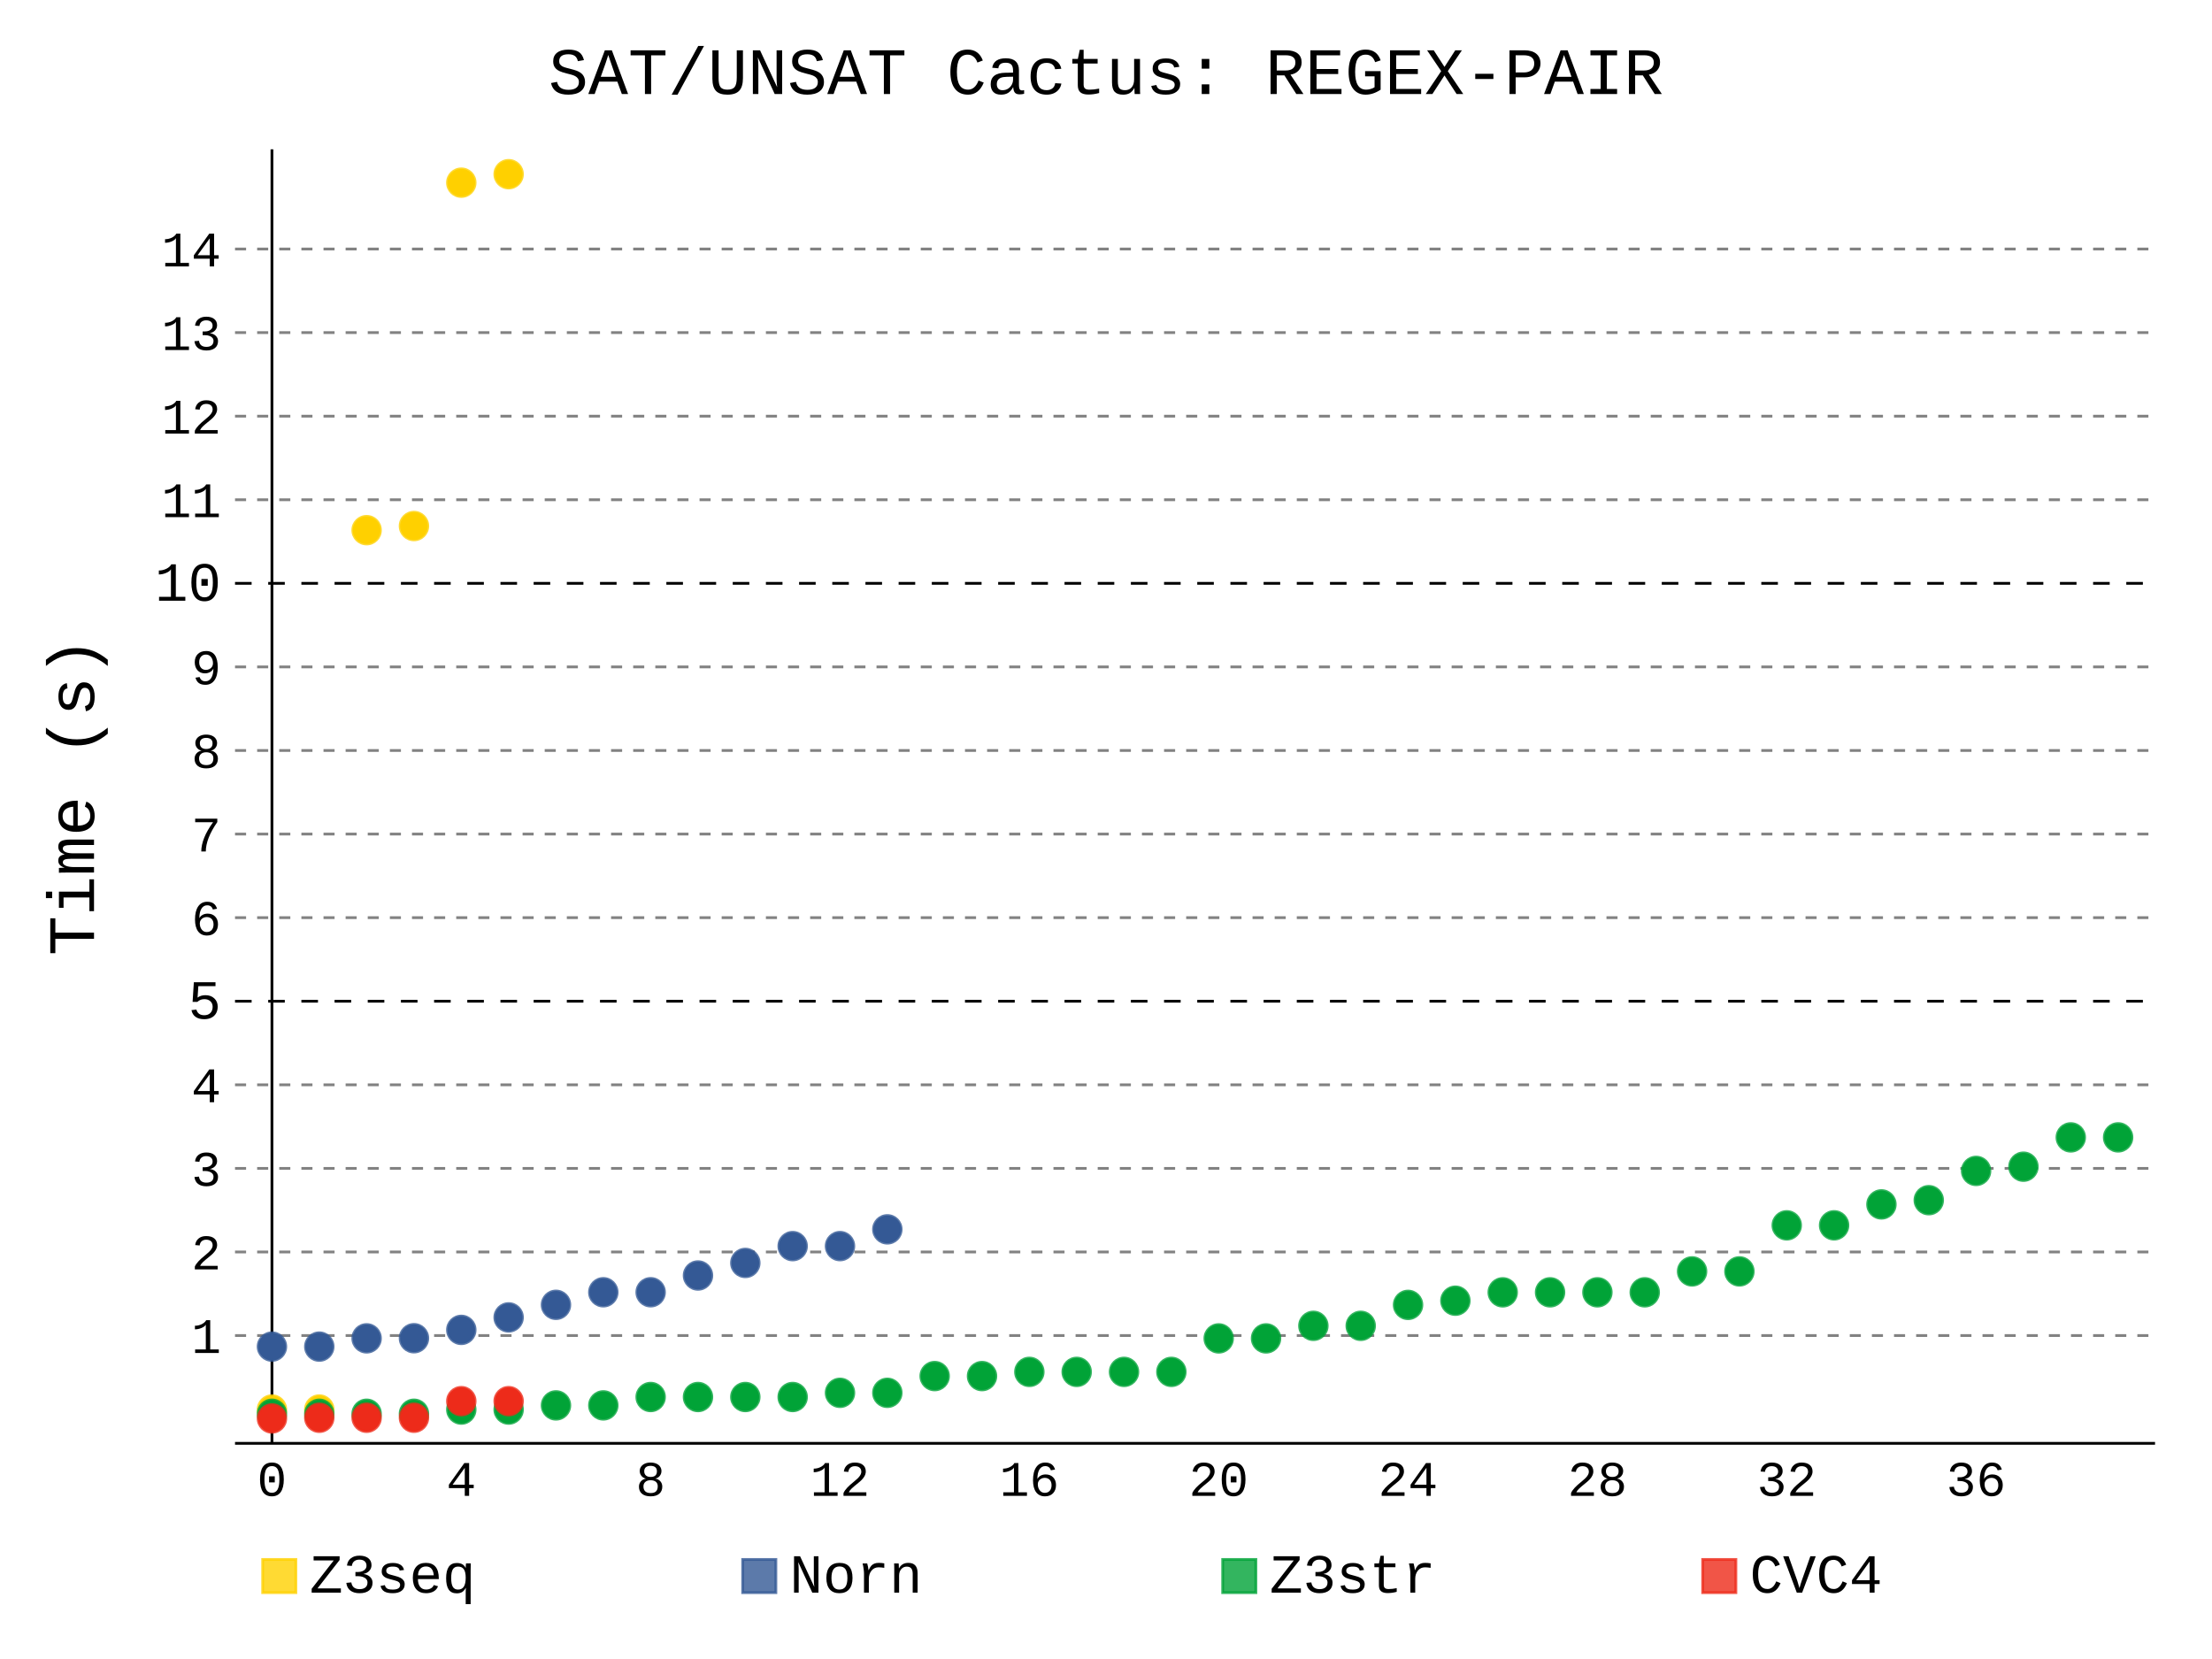
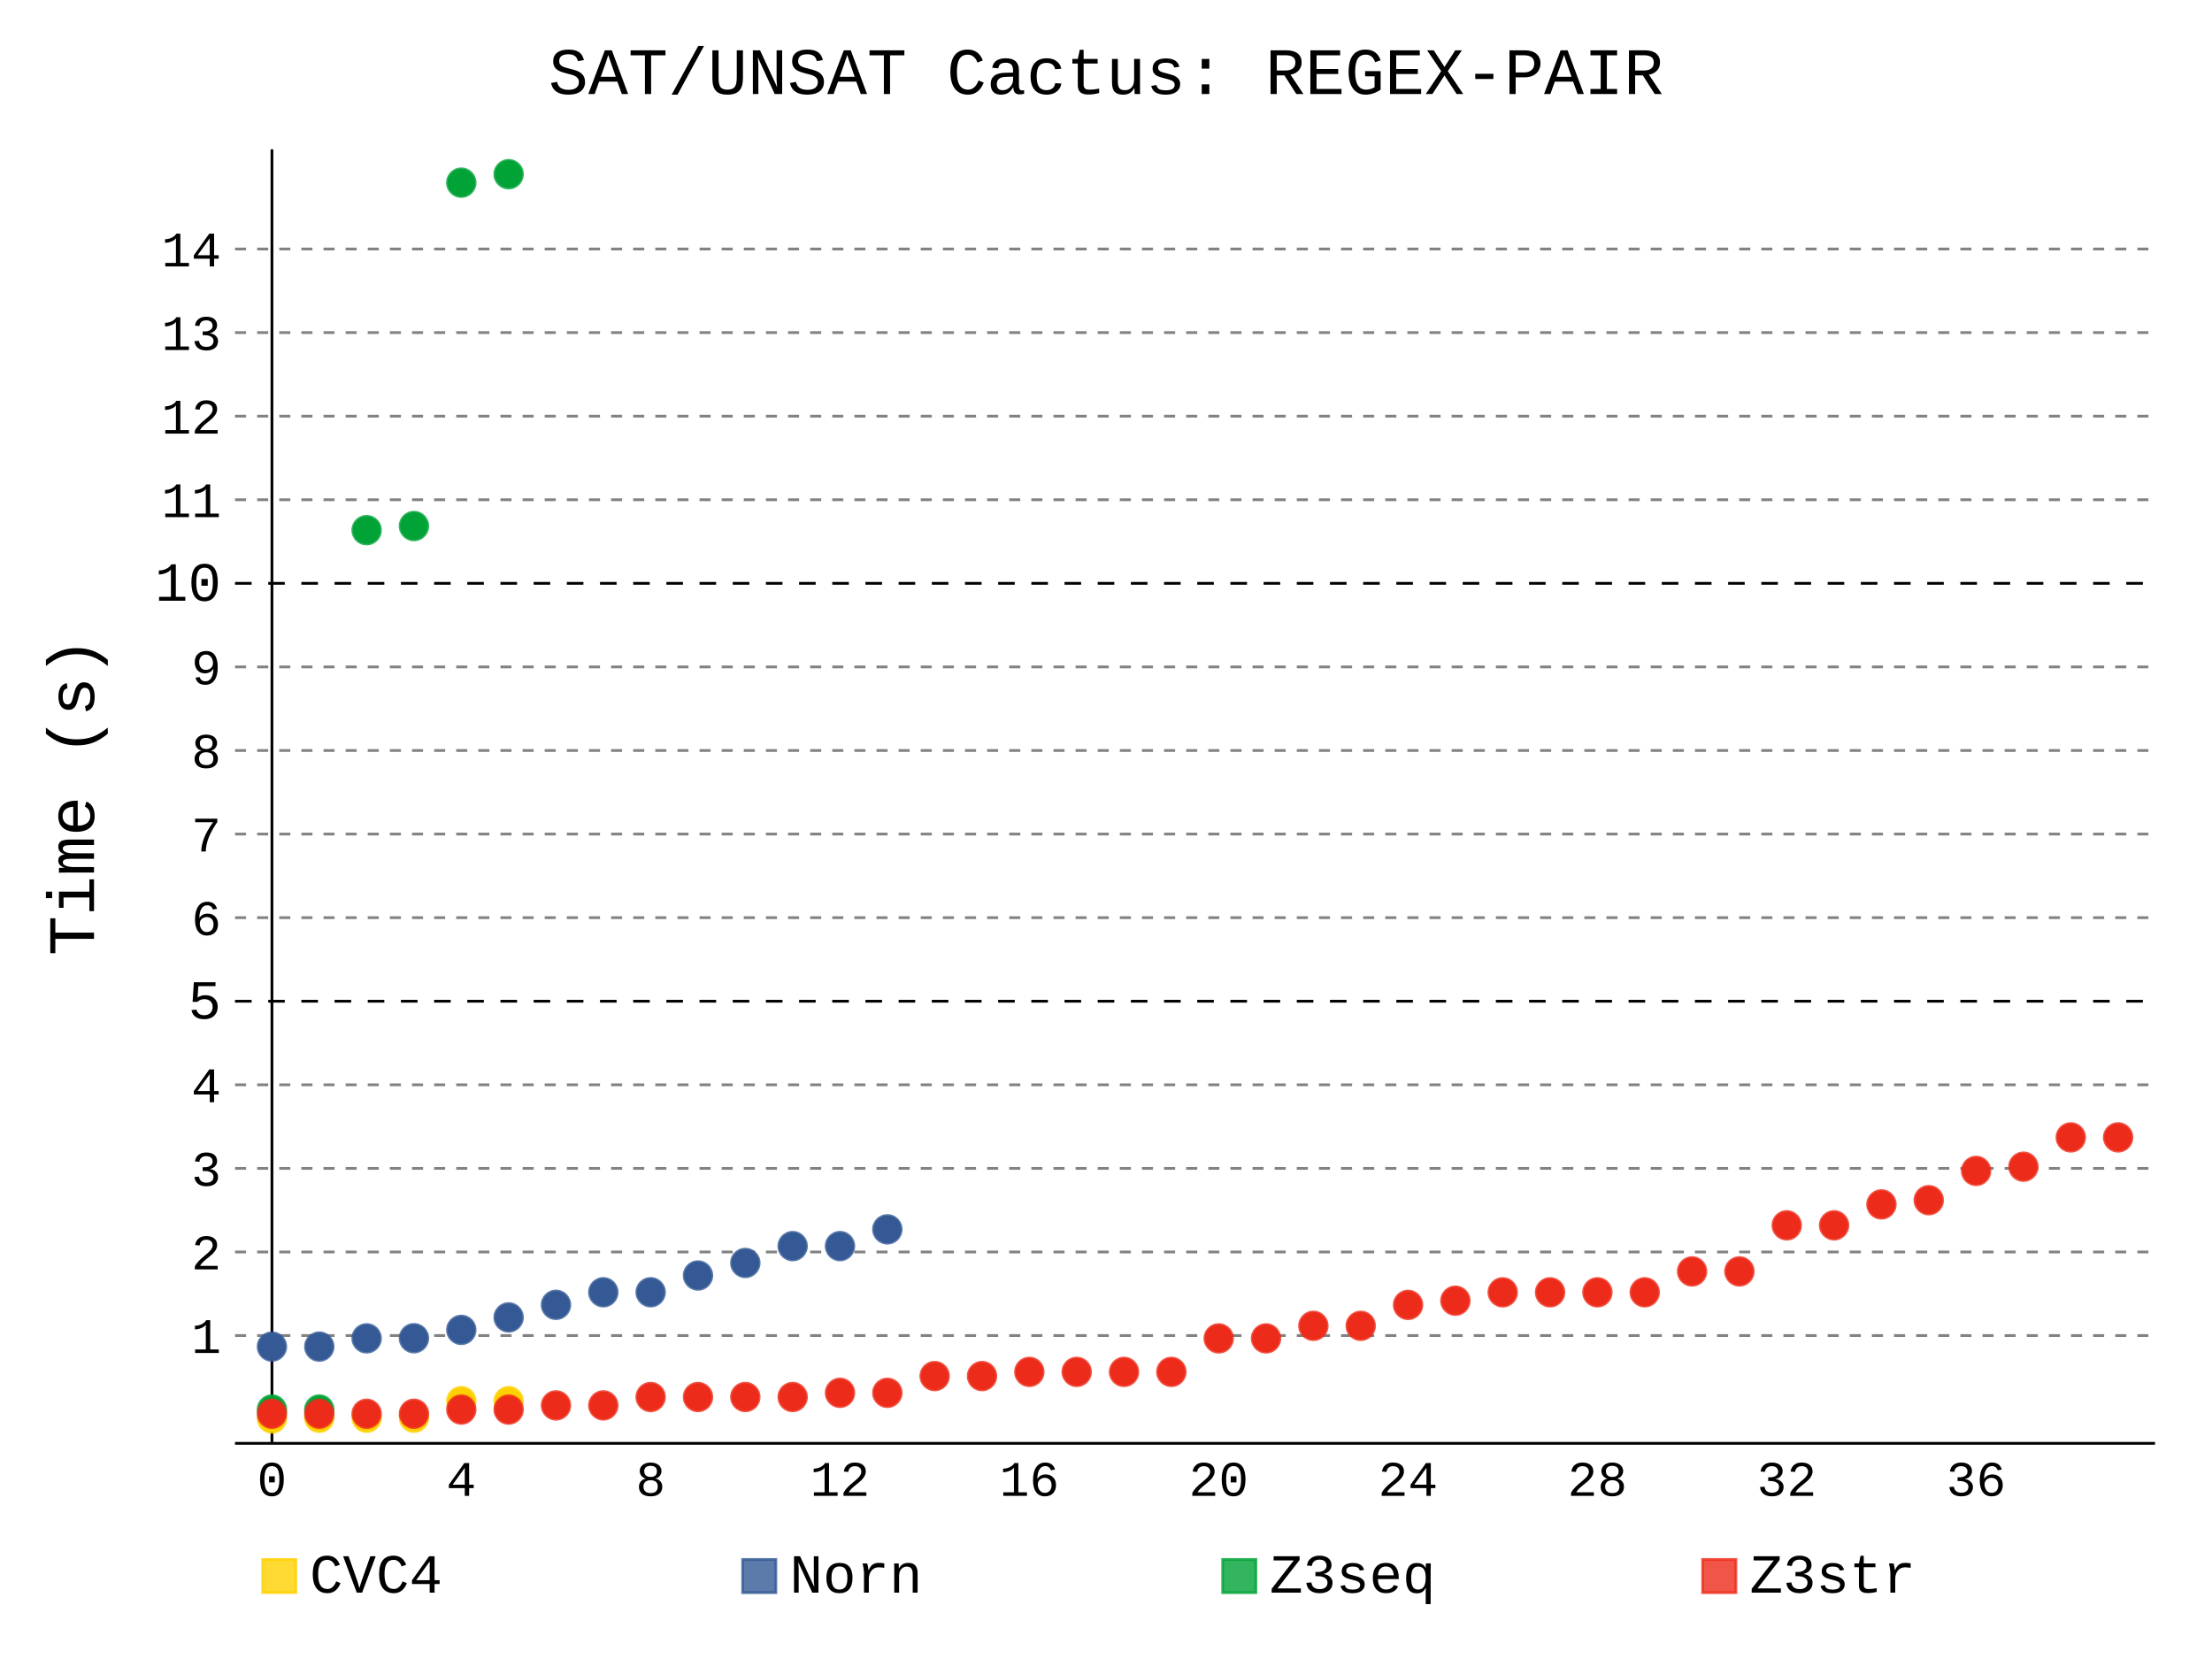
- <svg xmlns="http://www.w3.org/2000/svg" xmlns:xlink="http://www.w3.org/1999/xlink" id="chart-5a54d407-98a4-491c-bf04-b716a130baf6" class="pygal-chart" viewBox="0 0 800 600">
+ <svg xmlns="http://www.w3.org/2000/svg" xmlns:xlink="http://www.w3.org/1999/xlink" id="chart-7c320dd7-d342-477a-9bcf-913f762bee79" class="pygal-chart" viewBox="0 0 800 600">
  <defs>
-     <style type="text/css">#chart-5a54d407-98a4-491c-bf04-b716a130baf6{-webkit-user-select:none;-webkit-font-smoothing:antialiased;font-family:Consolas,"Liberation Mono",Menlo,Courier,monospace}#chart-5a54d407-98a4-491c-bf04-b716a130baf6 .title{font-family:Consolas,"Liberation Mono",Menlo,Courier,monospace;font-size:24px}#chart-5a54d407-98a4-491c-bf04-b716a130baf6 .legends .legend text{font-family:Consolas,"Liberation Mono",Menlo,Courier,monospace;font-size:20px}#chart-5a54d407-98a4-491c-bf04-b716a130baf6 .axis text{font-family:Consolas,"Liberation Mono",Menlo,Courier,monospace;font-size:18px}#chart-5a54d407-98a4-491c-bf04-b716a130baf6 .axis text.major{font-family:Consolas,"Liberation Mono",Menlo,Courier,monospace;font-size:20px}#chart-5a54d407-98a4-491c-bf04-b716a130baf6 .text-overlay text.value{font-family:Consolas,"Liberation Mono",Menlo,Courier,monospace;font-size:22px}#chart-5a54d407-98a4-491c-bf04-b716a130baf6 .text-overlay text.label{font-family:Consolas,"Liberation Mono",Menlo,Courier,monospace;font-size:20px}#chart-5a54d407-98a4-491c-bf04-b716a130baf6 .tooltip{font-family:Consolas,"Liberation Mono",Menlo,Courier,monospace;font-size:20px}#chart-5a54d407-98a4-491c-bf04-b716a130baf6 text.no_data{font-family:Consolas,"Liberation Mono",Menlo,Courier,monospace;font-size:64px}
- #chart-5a54d407-98a4-491c-bf04-b716a130baf6{background-color:#FFFFFF}#chart-5a54d407-98a4-491c-bf04-b716a130baf6 path,#chart-5a54d407-98a4-491c-bf04-b716a130baf6 line,#chart-5a54d407-98a4-491c-bf04-b716a130baf6 rect,#chart-5a54d407-98a4-491c-bf04-b716a130baf6 circle{-webkit-transition:100ms;-moz-transition:100ms;transition:100ms}#chart-5a54d407-98a4-491c-bf04-b716a130baf6 .graph &gt; .background{fill:#FFFFFF}#chart-5a54d407-98a4-491c-bf04-b716a130baf6 .plot &gt; .background{fill:#FFFFFF}#chart-5a54d407-98a4-491c-bf04-b716a130baf6 .graph{fill:#000000}#chart-5a54d407-98a4-491c-bf04-b716a130baf6 text.no_data{fill:#000000}#chart-5a54d407-98a4-491c-bf04-b716a130baf6 .title{fill:#000000}#chart-5a54d407-98a4-491c-bf04-b716a130baf6 .legends .legend text{fill:#000000}#chart-5a54d407-98a4-491c-bf04-b716a130baf6 .legends .legend:hover text{fill:#000000}#chart-5a54d407-98a4-491c-bf04-b716a130baf6 .axis .line{stroke:#000000}#chart-5a54d407-98a4-491c-bf04-b716a130baf6 .axis .guide.line{stroke:#828282}#chart-5a54d407-98a4-491c-bf04-b716a130baf6 .axis .major.line{stroke:#000000}#chart-5a54d407-98a4-491c-bf04-b716a130baf6 .axis text.major{fill:#000000}#chart-5a54d407-98a4-491c-bf04-b716a130baf6 .axis.y .guides:hover .guide.line,#chart-5a54d407-98a4-491c-bf04-b716a130baf6 .line-graph .axis.x .guides:hover .guide.line,#chart-5a54d407-98a4-491c-bf04-b716a130baf6 .stackedline-graph .axis.x .guides:hover .guide.line,#chart-5a54d407-98a4-491c-bf04-b716a130baf6 .xy-graph .axis.x .guides:hover .guide.line{stroke:#000000}#chart-5a54d407-98a4-491c-bf04-b716a130baf6 .axis .guides:hover text{fill:#000000}#chart-5a54d407-98a4-491c-bf04-b716a130baf6 .reactive{fill-opacity:.8;stroke-opacity:.8}#chart-5a54d407-98a4-491c-bf04-b716a130baf6 .ci{stroke:#000000}#chart-5a54d407-98a4-491c-bf04-b716a130baf6 .reactive.active,#chart-5a54d407-98a4-491c-bf04-b716a130baf6 .active .reactive{fill-opacity:.9;stroke-opacity:.9;stroke-width:4}#chart-5a54d407-98a4-491c-bf04-b716a130baf6 .ci .reactive.active{stroke-width:1.5}#chart-5a54d407-98a4-491c-bf04-b716a130baf6 .series text{fill:#000000}#chart-5a54d407-98a4-491c-bf04-b716a130baf6 .tooltip rect{fill:#FFFFFF;stroke:#000000;-webkit-transition:opacity 100ms;-moz-transition:opacity 100ms;transition:opacity 100ms}#chart-5a54d407-98a4-491c-bf04-b716a130baf6 .tooltip .label{fill:#000000}#chart-5a54d407-98a4-491c-bf04-b716a130baf6 .tooltip .label{fill:#000000}#chart-5a54d407-98a4-491c-bf04-b716a130baf6 .tooltip .legend{font-size:.8em;fill:#828282}#chart-5a54d407-98a4-491c-bf04-b716a130baf6 .tooltip .x_label{font-size:.6em;fill:#000000}#chart-5a54d407-98a4-491c-bf04-b716a130baf6 .tooltip .xlink{font-size:.5em;text-decoration:underline}#chart-5a54d407-98a4-491c-bf04-b716a130baf6 .tooltip .value{font-size:1.5em}#chart-5a54d407-98a4-491c-bf04-b716a130baf6 .bound{font-size:.5em}#chart-5a54d407-98a4-491c-bf04-b716a130baf6 .max-value{font-size:.75em;fill:#828282}#chart-5a54d407-98a4-491c-bf04-b716a130baf6 .map-element{fill:#FFFFFF;stroke:#828282 !important}#chart-5a54d407-98a4-491c-bf04-b716a130baf6 .map-element .reactive{fill-opacity:inherit;stroke-opacity:inherit}#chart-5a54d407-98a4-491c-bf04-b716a130baf6 .color-0,#chart-5a54d407-98a4-491c-bf04-b716a130baf6 .color-0 a:visited{stroke:#FFD000;fill:#FFD000}#chart-5a54d407-98a4-491c-bf04-b716a130baf6 .color-1,#chart-5a54d407-98a4-491c-bf04-b716a130baf6 .color-1 a:visited{stroke:#345995;fill:#345995}#chart-5a54d407-98a4-491c-bf04-b716a130baf6 .color-2,#chart-5a54d407-98a4-491c-bf04-b716a130baf6 .color-2 a:visited{stroke:#01A337;fill:#01A337}#chart-5a54d407-98a4-491c-bf04-b716a130baf6 .color-3,#chart-5a54d407-98a4-491c-bf04-b716a130baf6 .color-3 a:visited{stroke:#ED2B1A;fill:#ED2B1A}#chart-5a54d407-98a4-491c-bf04-b716a130baf6 .text-overlay .color-0 text{fill:black}#chart-5a54d407-98a4-491c-bf04-b716a130baf6 .text-overlay .color-1 text{fill:black}#chart-5a54d407-98a4-491c-bf04-b716a130baf6 .text-overlay .color-2 text{fill:black}#chart-5a54d407-98a4-491c-bf04-b716a130baf6 .text-overlay .color-3 text{fill:black}
- #chart-5a54d407-98a4-491c-bf04-b716a130baf6 text.no_data{text-anchor:middle}#chart-5a54d407-98a4-491c-bf04-b716a130baf6 .guide.line{fill:none}#chart-5a54d407-98a4-491c-bf04-b716a130baf6 .centered{text-anchor:middle}#chart-5a54d407-98a4-491c-bf04-b716a130baf6 .title{text-anchor:middle}#chart-5a54d407-98a4-491c-bf04-b716a130baf6 .legends .legend text{fill-opacity:1}#chart-5a54d407-98a4-491c-bf04-b716a130baf6 .axis.x text{text-anchor:middle}#chart-5a54d407-98a4-491c-bf04-b716a130baf6 .axis.x:not(.web) text[transform]{text-anchor:start}#chart-5a54d407-98a4-491c-bf04-b716a130baf6 .axis.x:not(.web) text[transform].backwards{text-anchor:end}#chart-5a54d407-98a4-491c-bf04-b716a130baf6 .axis.y text{text-anchor:end}#chart-5a54d407-98a4-491c-bf04-b716a130baf6 .axis.y text[transform].backwards{text-anchor:start}#chart-5a54d407-98a4-491c-bf04-b716a130baf6 .axis.y2 text{text-anchor:start}#chart-5a54d407-98a4-491c-bf04-b716a130baf6 .axis.y2 text[transform].backwards{text-anchor:end}#chart-5a54d407-98a4-491c-bf04-b716a130baf6 .axis .guide.line{stroke-dasharray:4,4}#chart-5a54d407-98a4-491c-bf04-b716a130baf6 .axis .major.guide.line{stroke-dasharray:6,6}#chart-5a54d407-98a4-491c-bf04-b716a130baf6 .horizontal .axis.y .guide.line,#chart-5a54d407-98a4-491c-bf04-b716a130baf6 .horizontal .axis.y2 .guide.line,#chart-5a54d407-98a4-491c-bf04-b716a130baf6 .vertical .axis.x .guide.line{opacity:0}#chart-5a54d407-98a4-491c-bf04-b716a130baf6 .horizontal .axis.always_show .guide.line,#chart-5a54d407-98a4-491c-bf04-b716a130baf6 .vertical .axis.always_show .guide.line{opacity:1 !important}#chart-5a54d407-98a4-491c-bf04-b716a130baf6 .axis.y .guides:hover .guide.line,#chart-5a54d407-98a4-491c-bf04-b716a130baf6 .axis.y2 .guides:hover .guide.line,#chart-5a54d407-98a4-491c-bf04-b716a130baf6 .axis.x .guides:hover .guide.line{opacity:1}#chart-5a54d407-98a4-491c-bf04-b716a130baf6 .axis .guides:hover text{opacity:1}#chart-5a54d407-98a4-491c-bf04-b716a130baf6 .nofill{fill:none}#chart-5a54d407-98a4-491c-bf04-b716a130baf6 .subtle-fill{fill-opacity:.2}#chart-5a54d407-98a4-491c-bf04-b716a130baf6 .dot{stroke-width:1px;fill-opacity:1}#chart-5a54d407-98a4-491c-bf04-b716a130baf6 .dot.active{stroke-width:5px}#chart-5a54d407-98a4-491c-bf04-b716a130baf6 .dot.negative{fill:transparent}#chart-5a54d407-98a4-491c-bf04-b716a130baf6 text,#chart-5a54d407-98a4-491c-bf04-b716a130baf6 tspan{stroke:none !important}#chart-5a54d407-98a4-491c-bf04-b716a130baf6 .series text.active{opacity:1}#chart-5a54d407-98a4-491c-bf04-b716a130baf6 .tooltip rect{fill-opacity:.95;stroke-width:.5}#chart-5a54d407-98a4-491c-bf04-b716a130baf6 .tooltip text{fill-opacity:1}#chart-5a54d407-98a4-491c-bf04-b716a130baf6 .showable{visibility:hidden}#chart-5a54d407-98a4-491c-bf04-b716a130baf6 .showable.shown{visibility:visible}#chart-5a54d407-98a4-491c-bf04-b716a130baf6 .gauge-background{fill:rgba(229,229,229,1);stroke:none}#chart-5a54d407-98a4-491c-bf04-b716a130baf6 .bg-lines{stroke:#FFFFFF;stroke-width:2px}</style>
+     <style type="text/css">#chart-7c320dd7-d342-477a-9bcf-913f762bee79{-webkit-user-select:none;-webkit-font-smoothing:antialiased;font-family:Consolas,"Liberation Mono",Menlo,Courier,monospace}#chart-7c320dd7-d342-477a-9bcf-913f762bee79 .title{font-family:Consolas,"Liberation Mono",Menlo,Courier,monospace;font-size:24px}#chart-7c320dd7-d342-477a-9bcf-913f762bee79 .legends .legend text{font-family:Consolas,"Liberation Mono",Menlo,Courier,monospace;font-size:20px}#chart-7c320dd7-d342-477a-9bcf-913f762bee79 .axis text{font-family:Consolas,"Liberation Mono",Menlo,Courier,monospace;font-size:18px}#chart-7c320dd7-d342-477a-9bcf-913f762bee79 .axis text.major{font-family:Consolas,"Liberation Mono",Menlo,Courier,monospace;font-size:20px}#chart-7c320dd7-d342-477a-9bcf-913f762bee79 .text-overlay text.value{font-family:Consolas,"Liberation Mono",Menlo,Courier,monospace;font-size:22px}#chart-7c320dd7-d342-477a-9bcf-913f762bee79 .text-overlay text.label{font-family:Consolas,"Liberation Mono",Menlo,Courier,monospace;font-size:20px}#chart-7c320dd7-d342-477a-9bcf-913f762bee79 .tooltip{font-family:Consolas,"Liberation Mono",Menlo,Courier,monospace;font-size:20px}#chart-7c320dd7-d342-477a-9bcf-913f762bee79 text.no_data{font-family:Consolas,"Liberation Mono",Menlo,Courier,monospace;font-size:64px}
+ #chart-7c320dd7-d342-477a-9bcf-913f762bee79{background-color:#FFFFFF}#chart-7c320dd7-d342-477a-9bcf-913f762bee79 path,#chart-7c320dd7-d342-477a-9bcf-913f762bee79 line,#chart-7c320dd7-d342-477a-9bcf-913f762bee79 rect,#chart-7c320dd7-d342-477a-9bcf-913f762bee79 circle{-webkit-transition:100ms;-moz-transition:100ms;transition:100ms}#chart-7c320dd7-d342-477a-9bcf-913f762bee79 .graph &gt; .background{fill:#FFFFFF}#chart-7c320dd7-d342-477a-9bcf-913f762bee79 .plot &gt; .background{fill:#FFFFFF}#chart-7c320dd7-d342-477a-9bcf-913f762bee79 .graph{fill:#000000}#chart-7c320dd7-d342-477a-9bcf-913f762bee79 text.no_data{fill:#000000}#chart-7c320dd7-d342-477a-9bcf-913f762bee79 .title{fill:#000000}#chart-7c320dd7-d342-477a-9bcf-913f762bee79 .legends .legend text{fill:#000000}#chart-7c320dd7-d342-477a-9bcf-913f762bee79 .legends .legend:hover text{fill:#000000}#chart-7c320dd7-d342-477a-9bcf-913f762bee79 .axis .line{stroke:#000000}#chart-7c320dd7-d342-477a-9bcf-913f762bee79 .axis .guide.line{stroke:#828282}#chart-7c320dd7-d342-477a-9bcf-913f762bee79 .axis .major.line{stroke:#000000}#chart-7c320dd7-d342-477a-9bcf-913f762bee79 .axis text.major{fill:#000000}#chart-7c320dd7-d342-477a-9bcf-913f762bee79 .axis.y .guides:hover .guide.line,#chart-7c320dd7-d342-477a-9bcf-913f762bee79 .line-graph .axis.x .guides:hover .guide.line,#chart-7c320dd7-d342-477a-9bcf-913f762bee79 .stackedline-graph .axis.x .guides:hover .guide.line,#chart-7c320dd7-d342-477a-9bcf-913f762bee79 .xy-graph .axis.x .guides:hover .guide.line{stroke:#000000}#chart-7c320dd7-d342-477a-9bcf-913f762bee79 .axis .guides:hover text{fill:#000000}#chart-7c320dd7-d342-477a-9bcf-913f762bee79 .reactive{fill-opacity:.8;stroke-opacity:.8}#chart-7c320dd7-d342-477a-9bcf-913f762bee79 .ci{stroke:#000000}#chart-7c320dd7-d342-477a-9bcf-913f762bee79 .reactive.active,#chart-7c320dd7-d342-477a-9bcf-913f762bee79 .active .reactive{fill-opacity:.9;stroke-opacity:.9;stroke-width:4}#chart-7c320dd7-d342-477a-9bcf-913f762bee79 .ci .reactive.active{stroke-width:1.5}#chart-7c320dd7-d342-477a-9bcf-913f762bee79 .series text{fill:#000000}#chart-7c320dd7-d342-477a-9bcf-913f762bee79 .tooltip rect{fill:#FFFFFF;stroke:#000000;-webkit-transition:opacity 100ms;-moz-transition:opacity 100ms;transition:opacity 100ms}#chart-7c320dd7-d342-477a-9bcf-913f762bee79 .tooltip .label{fill:#000000}#chart-7c320dd7-d342-477a-9bcf-913f762bee79 .tooltip .label{fill:#000000}#chart-7c320dd7-d342-477a-9bcf-913f762bee79 .tooltip .legend{font-size:.8em;fill:#828282}#chart-7c320dd7-d342-477a-9bcf-913f762bee79 .tooltip .x_label{font-size:.6em;fill:#000000}#chart-7c320dd7-d342-477a-9bcf-913f762bee79 .tooltip .xlink{font-size:.5em;text-decoration:underline}#chart-7c320dd7-d342-477a-9bcf-913f762bee79 .tooltip .value{font-size:1.5em}#chart-7c320dd7-d342-477a-9bcf-913f762bee79 .bound{font-size:.5em}#chart-7c320dd7-d342-477a-9bcf-913f762bee79 .max-value{font-size:.75em;fill:#828282}#chart-7c320dd7-d342-477a-9bcf-913f762bee79 .map-element{fill:#FFFFFF;stroke:#828282 !important}#chart-7c320dd7-d342-477a-9bcf-913f762bee79 .map-element .reactive{fill-opacity:inherit;stroke-opacity:inherit}#chart-7c320dd7-d342-477a-9bcf-913f762bee79 .color-0,#chart-7c320dd7-d342-477a-9bcf-913f762bee79 .color-0 a:visited{stroke:#FFD000;fill:#FFD000}#chart-7c320dd7-d342-477a-9bcf-913f762bee79 .color-1,#chart-7c320dd7-d342-477a-9bcf-913f762bee79 .color-1 a:visited{stroke:#345995;fill:#345995}#chart-7c320dd7-d342-477a-9bcf-913f762bee79 .color-2,#chart-7c320dd7-d342-477a-9bcf-913f762bee79 .color-2 a:visited{stroke:#01A337;fill:#01A337}#chart-7c320dd7-d342-477a-9bcf-913f762bee79 .color-3,#chart-7c320dd7-d342-477a-9bcf-913f762bee79 .color-3 a:visited{stroke:#ED2B1A;fill:#ED2B1A}#chart-7c320dd7-d342-477a-9bcf-913f762bee79 .text-overlay .color-0 text{fill:black}#chart-7c320dd7-d342-477a-9bcf-913f762bee79 .text-overlay .color-1 text{fill:black}#chart-7c320dd7-d342-477a-9bcf-913f762bee79 .text-overlay .color-2 text{fill:black}#chart-7c320dd7-d342-477a-9bcf-913f762bee79 .text-overlay .color-3 text{fill:black}
+ #chart-7c320dd7-d342-477a-9bcf-913f762bee79 text.no_data{text-anchor:middle}#chart-7c320dd7-d342-477a-9bcf-913f762bee79 .guide.line{fill:none}#chart-7c320dd7-d342-477a-9bcf-913f762bee79 .centered{text-anchor:middle}#chart-7c320dd7-d342-477a-9bcf-913f762bee79 .title{text-anchor:middle}#chart-7c320dd7-d342-477a-9bcf-913f762bee79 .legends .legend text{fill-opacity:1}#chart-7c320dd7-d342-477a-9bcf-913f762bee79 .axis.x text{text-anchor:middle}#chart-7c320dd7-d342-477a-9bcf-913f762bee79 .axis.x:not(.web) text[transform]{text-anchor:start}#chart-7c320dd7-d342-477a-9bcf-913f762bee79 .axis.x:not(.web) text[transform].backwards{text-anchor:end}#chart-7c320dd7-d342-477a-9bcf-913f762bee79 .axis.y text{text-anchor:end}#chart-7c320dd7-d342-477a-9bcf-913f762bee79 .axis.y text[transform].backwards{text-anchor:start}#chart-7c320dd7-d342-477a-9bcf-913f762bee79 .axis.y2 text{text-anchor:start}#chart-7c320dd7-d342-477a-9bcf-913f762bee79 .axis.y2 text[transform].backwards{text-anchor:end}#chart-7c320dd7-d342-477a-9bcf-913f762bee79 .axis .guide.line{stroke-dasharray:4,4}#chart-7c320dd7-d342-477a-9bcf-913f762bee79 .axis .major.guide.line{stroke-dasharray:6,6}#chart-7c320dd7-d342-477a-9bcf-913f762bee79 .horizontal .axis.y .guide.line,#chart-7c320dd7-d342-477a-9bcf-913f762bee79 .horizontal .axis.y2 .guide.line,#chart-7c320dd7-d342-477a-9bcf-913f762bee79 .vertical .axis.x .guide.line{opacity:0}#chart-7c320dd7-d342-477a-9bcf-913f762bee79 .horizontal .axis.always_show .guide.line,#chart-7c320dd7-d342-477a-9bcf-913f762bee79 .vertical .axis.always_show .guide.line{opacity:1 !important}#chart-7c320dd7-d342-477a-9bcf-913f762bee79 .axis.y .guides:hover .guide.line,#chart-7c320dd7-d342-477a-9bcf-913f762bee79 .axis.y2 .guides:hover .guide.line,#chart-7c320dd7-d342-477a-9bcf-913f762bee79 .axis.x .guides:hover .guide.line{opacity:1}#chart-7c320dd7-d342-477a-9bcf-913f762bee79 .axis .guides:hover text{opacity:1}#chart-7c320dd7-d342-477a-9bcf-913f762bee79 .nofill{fill:none}#chart-7c320dd7-d342-477a-9bcf-913f762bee79 .subtle-fill{fill-opacity:.2}#chart-7c320dd7-d342-477a-9bcf-913f762bee79 .dot{stroke-width:1px;fill-opacity:1}#chart-7c320dd7-d342-477a-9bcf-913f762bee79 .dot.active{stroke-width:5px}#chart-7c320dd7-d342-477a-9bcf-913f762bee79 .dot.negative{fill:transparent}#chart-7c320dd7-d342-477a-9bcf-913f762bee79 text,#chart-7c320dd7-d342-477a-9bcf-913f762bee79 tspan{stroke:none !important}#chart-7c320dd7-d342-477a-9bcf-913f762bee79 .series text.active{opacity:1}#chart-7c320dd7-d342-477a-9bcf-913f762bee79 .tooltip rect{fill-opacity:.95;stroke-width:.5}#chart-7c320dd7-d342-477a-9bcf-913f762bee79 .tooltip text{fill-opacity:1}#chart-7c320dd7-d342-477a-9bcf-913f762bee79 .showable{visibility:hidden}#chart-7c320dd7-d342-477a-9bcf-913f762bee79 .showable.shown{visibility:visible}#chart-7c320dd7-d342-477a-9bcf-913f762bee79 .gauge-background{fill:rgba(229,229,229,1);stroke:none}#chart-7c320dd7-d342-477a-9bcf-913f762bee79 .bg-lines{stroke:#FFFFFF;stroke-width:2px}</style>
  </defs>
  <g class="graph xy-graph vertical">
    <rect class="background" height="600" width="800" x="0" y="0" />
    <g class="plot" transform="translate(85, 54)">
      <rect class="background" height="468.0" width="694.4" x="0" y="0" />
      <g class="axis y always_show">
        <path class="line" d="M0 468 h694.4" />
        <g class="guides">
          <path class="guide line" d="M0 429.02 h694.4" />
          <text class="" x="-5" y="435.32">1</text>
        </g>
        <g class="guides">
          <path class="guide line" d="M0 398.792 h694.4" />
          <text class="" x="-5" y="405.092">2</text>
        </g>
        <g class="guides">
          <path class="guide line" d="M0 368.564 h694.4" />
          <text class="" x="-5" y="374.864">3</text>
        </g>
        <g class="guides">
          <path class="guide line" d="M0 338.336 h694.4" />
          <text class="" x="-5" y="344.636">4</text>
        </g>
        <g class="guides">
          <path class="major guide line" d="M0 308.109 h694.4" />
          <text class="major" x="-5" y="314.409">5</text>
        </g>
        <g class="guides">
          <path class="guide line" d="M0 277.881 h694.4" />
          <text class="" x="-5" y="284.181">6</text>
        </g>
        <g class="guides">
          <path class="guide line" d="M0 247.653 h694.4" />
          <text class="" x="-5" y="253.953">7</text>
        </g>
        <g class="guides">
          <path class="guide line" d="M0 217.425 h694.4" />
          <text class="" x="-5" y="223.725">8</text>
        </g>
        <g class="guides">
          <path class="guide line" d="M0 187.197 h694.4" />
          <text class="" x="-5" y="193.497">9</text>
        </g>
        <g class="guides">
          <path class="major guide line" d="M0 156.969 h694.4" />
          <text class="major" x="-5" y="163.269">10</text>
        </g>
        <g class="guides">
          <path class="guide line" d="M0 126.741 h694.4" />
          <text class="" x="-5" y="133.041">11</text>
        </g>
        <g class="guides">
          <path class="guide line" d="M0 96.513 h694.4" />
          <text class="" x="-5" y="102.813">12</text>
        </g>
        <g class="guides">
          <path class="guide line" d="M0 66.285 h694.4" />
          <text class="" x="-5" y="72.585">13</text>
        </g>
        <g class="guides">
          <path class="guide line" d="M0 36.057 h694.4" />
          <text class="" x="-5" y="42.357">14</text>
        </g>
      </g>
      <g class="axis x">
        <g class="guides">
          <path class="axis line" d="M13.354 0 v468" />
          <text class="" x="13.354" y="487.0">0</text>
        </g>
        <g class="guides">
          <path class="guide line" d="M81.835 0 v468" />
          <text class="" x="81.835" y="487.0">4</text>
        </g>
        <g class="guides">
          <path class="guide line" d="M150.316 0 v468" />
          <text class="" x="150.316" y="487.0">8</text>
        </g>
        <g class="guides">
          <path class="guide line" d="M218.798 0 v468" />
          <text class="" x="218.798" y="487.0">12</text>
        </g>
        <g class="guides">
          <path class="guide line" d="M287.279 0 v468" />
          <text class="" x="287.279" y="487.0">16</text>
        </g>
        <g class="guides">
          <path class="guide line" d="M355.76 0 v468" />
          <text class="" x="355.76" y="487.0">20</text>
        </g>
        <g class="guides">
          <path class="guide line" d="M424.241 0 v468" />
          <text class="" x="424.241" y="487.0">24</text>
        </g>
        <g class="guides">
          <path class="guide line" d="M492.723 0 v468" />
          <text class="" x="492.723" y="487.0">28</text>
        </g>
        <g class="guides">
          <path class="guide line" d="M561.204 0 v468" />
          <text class="" x="561.204" y="487.0">32</text>
        </g>
        <g class="guides">
          <path class="guide line" d="M629.685 0 v468" />
          <text class="" x="629.685" y="487.0">36</text>
        </g>
      </g>
      <g class="series serie-0 color-0" />
      <g class="series serie-1 color-1" />
      <g class="series serie-2 color-2" />
      <g class="series serie-3 color-3" />
    </g>
    <g class="titles">
      <text class="title plot_title" x="400.0" y="34">SAT/UNSAT Cactus: REGEX-PAIR</text>
      <text class="title" x="0" y="322.0" transform="rotate(-90 0 288)">Time (s)</text>
    </g>
    <g class="plot overlay" transform="translate(85, 54)">
      <g class="series serie-0 color-0">
        <g class="dots">
+           <a target="_blank" xlink:href="../problems/regex-pair/regex-pair-00011.smt25">
+             <circle class="dot reactive tooltip-trigger" cx="13.354" cy="459.0" r="5" />
+           </a>
+         </g>
+         <g class="dots">
+           <a target="_blank" xlink:href="../problems/regex-pair/regex-pair-00001-model.smt25">
+             <circle class="dot reactive tooltip-trigger" cx="30.474" cy="458.755" r="5" />
+           </a>
+         </g>
+         <g class="dots">
+           <a target="_blank" xlink:href="../problems/regex-pair/regex-pair-00001.smt25">
+             <circle class="dot reactive tooltip-trigger" cx="47.594" cy="458.752" r="5" />
+           </a>
+         </g>
+         <g class="dots">
+           <a target="_blank" xlink:href="../problems/regex-pair/regex-pair-00011-model.smt25">
+             <circle class="dot reactive tooltip-trigger" cx="64.715" cy="458.746" r="5" />
+           </a>
+         </g>
+         <g class="dots">
+           <a target="_blank" xlink:href="../problems/regex-pair/regex-pair-00006.smt25">
+             <circle class="dot reactive tooltip-trigger" cx="81.835" cy="452.749" r="5" />
+           </a>
+         </g>
+         <g class="dots">
+           <a target="_blank" xlink:href="../problems/regex-pair/regex-pair-00006-model.smt25">
+             <circle class="dot reactive tooltip-trigger" cx="98.955" cy="452.746" r="5" />
+           </a>
+         </g>
+       </g>
+       <g class="series serie-1 color-1">
+         <g class="dots">
+           <a target="_blank" xlink:href="../problems/regex-pair/regex-pair-00001-model.smt25">
+             <circle class="dot reactive tooltip-trigger" cx="13.354" cy="433.021" r="5" />
+           </a>
+         </g>
+         <g class="dots">
+           <a target="_blank" xlink:href="../problems/regex-pair/regex-pair-00001.smt25">
+             <circle class="dot reactive tooltip-trigger" cx="30.474" cy="433.02" r="5" />
+           </a>
+         </g>
+         <g class="dots">
+           <a target="_blank" xlink:href="../problems/regex-pair/regex-pair-00006.smt25">
+             <circle class="dot reactive tooltip-trigger" cx="47.594" cy="430.031" r="5" />
+           </a>
+         </g>
+         <g class="dots">
+           <a target="_blank" xlink:href="../problems/regex-pair/regex-pair-00006-model.smt25">
+             <circle class="dot reactive tooltip-trigger" cx="64.715" cy="429.986" r="5" />
+           </a>
+         </g>
+         <g class="dots">
+           <a target="_blank" xlink:href="../problems/regex-pair/regex-pair-00011-model.smt25">
+             <circle class="dot reactive tooltip-trigger" cx="81.835" cy="426.974" r="5" />
+           </a>
+         </g>
+         <g class="dots">
+           <a target="_blank" xlink:href="../problems/regex-pair/regex-pair-00011.smt25">
+             <circle class="dot reactive tooltip-trigger" cx="98.955" cy="422.456" r="5" />
+           </a>
+         </g>
+         <g class="dots">
+           <a target="_blank" xlink:href="../problems/regex-pair/regex-pair-00016-model.smt25">
+             <circle class="dot reactive tooltip-trigger" cx="116.076" cy="417.907" r="5" />
+           </a>
+         </g>
+         <g class="dots">
+           <a target="_blank" xlink:href="../problems/regex-pair/regex-pair-00021-model.smt25">
+             <circle class="dot reactive tooltip-trigger" cx="133.196" cy="413.362" r="5" />
+           </a>
+         </g>
+         <g class="dots">
+           <a target="_blank" xlink:href="../problems/regex-pair/regex-pair-00016.smt25">
+             <circle class="dot reactive tooltip-trigger" cx="150.316" cy="413.357" r="5" />
+           </a>
+         </g>
+         <g class="dots">
+           <a target="_blank" xlink:href="../problems/regex-pair/regex-pair-00021.smt25">
+             <circle class="dot reactive tooltip-trigger" cx="167.437" cy="407.3" r="5" />
+           </a>
+         </g>
+         <g class="dots">
+           <a target="_blank" xlink:href="../problems/regex-pair/regex-pair-00026.smt25">
+             <circle class="dot reactive tooltip-trigger" cx="184.557" cy="402.76" r="5" />
+           </a>
+         </g>
+         <g class="dots">
+           <a target="_blank" xlink:href="../problems/regex-pair/regex-pair-00026-model.smt25">
+             <circle class="dot reactive tooltip-trigger" cx="201.677" cy="396.674" r="5" />
+           </a>
+         </g>
+         <g class="dots">
+           <a target="_blank" xlink:href="../problems/regex-pair/regex-pair-00031-model.smt25">
+             <circle class="dot reactive tooltip-trigger" cx="218.798" cy="396.669" r="5" />
+           </a>
+         </g>
+         <g class="dots">
+           <a target="_blank" xlink:href="../problems/regex-pair/regex-pair-00031.smt25">
+             <circle class="dot reactive tooltip-trigger" cx="235.918" cy="390.611" r="5" />
+           </a>
+         </g>
+       </g>
+       <g class="series serie-2 color-2">
+         <g class="dots">
          <a target="_blank" xlink:href="../problems/regex-pair/regex-pair-00001.smt25">
            <circle class="dot reactive tooltip-trigger" cx="13.354" cy="455.775" r="5" />
          </a>
        </g>
        <g class="dots">
          <a target="_blank" xlink:href="../problems/regex-pair/regex-pair-00001-model.smt25">
            <circle class="dot reactive tooltip-trigger" cx="30.474" cy="455.774" r="5" />
          </a>
        </g>
        <g class="dots">
          <a target="_blank" xlink:href="../problems/regex-pair/regex-pair-00011.smt25">
            <circle class="dot reactive tooltip-trigger" cx="47.594" cy="137.741" r="5" />
          </a>
        </g>
        <g class="dots">
          <a target="_blank" xlink:href="../problems/regex-pair/regex-pair-00011-model.smt25">
            <circle class="dot reactive tooltip-trigger" cx="64.715" cy="136.248" r="5" />
          </a>
        </g>
        <g class="dots">
          <a target="_blank" xlink:href="../problems/regex-pair/regex-pair-00006-model.smt25">
            <circle class="dot reactive tooltip-trigger" cx="81.835" cy="12.069" r="5" />
          </a>
        </g>
        <g class="dots">
          <a target="_blank" xlink:href="../problems/regex-pair/regex-pair-00006.smt25">
            <circle class="dot reactive tooltip-trigger" cx="98.955" cy="9.0" r="5" />
          </a>
        </g>
      </g>
-       <g class="series serie-1 color-1">
-         <g class="dots">
-           <a target="_blank" xlink:href="../problems/regex-pair/regex-pair-00001-model.smt25">
-             <circle class="dot reactive tooltip-trigger" cx="13.354" cy="433.021" r="5" />
-           </a>
-         </g>
-         <g class="dots">
-           <a target="_blank" xlink:href="../problems/regex-pair/regex-pair-00001.smt25">
-             <circle class="dot reactive tooltip-trigger" cx="30.474" cy="433.02" r="5" />
-           </a>
-         </g>
-         <g class="dots">
-           <a target="_blank" xlink:href="../problems/regex-pair/regex-pair-00006.smt25">
-             <circle class="dot reactive tooltip-trigger" cx="47.594" cy="430.031" r="5" />
-           </a>
-         </g>
-         <g class="dots">
-           <a target="_blank" xlink:href="../problems/regex-pair/regex-pair-00006-model.smt25">
-             <circle class="dot reactive tooltip-trigger" cx="64.715" cy="429.986" r="5" />
-           </a>
-         </g>
-         <g class="dots">
-           <a target="_blank" xlink:href="../problems/regex-pair/regex-pair-00011-model.smt25">
-             <circle class="dot reactive tooltip-trigger" cx="81.835" cy="426.974" r="5" />
-           </a>
-         </g>
-         <g class="dots">
-           <a target="_blank" xlink:href="../problems/regex-pair/regex-pair-00011.smt25">
-             <circle class="dot reactive tooltip-trigger" cx="98.955" cy="422.456" r="5" />
-           </a>
-         </g>
-         <g class="dots">
-           <a target="_blank" xlink:href="../problems/regex-pair/regex-pair-00016-model.smt25">
-             <circle class="dot reactive tooltip-trigger" cx="116.076" cy="417.907" r="5" />
-           </a>
-         </g>
-         <g class="dots">
-           <a target="_blank" xlink:href="../problems/regex-pair/regex-pair-00021-model.smt25">
-             <circle class="dot reactive tooltip-trigger" cx="133.196" cy="413.362" r="5" />
-           </a>
-         </g>
-         <g class="dots">
-           <a target="_blank" xlink:href="../problems/regex-pair/regex-pair-00016.smt25">
-             <circle class="dot reactive tooltip-trigger" cx="150.316" cy="413.357" r="5" />
-           </a>
-         </g>
-         <g class="dots">
-           <a target="_blank" xlink:href="../problems/regex-pair/regex-pair-00021.smt25">
-             <circle class="dot reactive tooltip-trigger" cx="167.437" cy="407.3" r="5" />
-           </a>
-         </g>
-         <g class="dots">
-           <a target="_blank" xlink:href="../problems/regex-pair/regex-pair-00026.smt25">
-             <circle class="dot reactive tooltip-trigger" cx="184.557" cy="402.76" r="5" />
-           </a>
-         </g>
-         <g class="dots">
-           <a target="_blank" xlink:href="../problems/regex-pair/regex-pair-00026-model.smt25">
-             <circle class="dot reactive tooltip-trigger" cx="201.677" cy="396.674" r="5" />
-           </a>
-         </g>
-         <g class="dots">
-           <a target="_blank" xlink:href="../problems/regex-pair/regex-pair-00031-model.smt25">
-             <circle class="dot reactive tooltip-trigger" cx="218.798" cy="396.669" r="5" />
-           </a>
-         </g>
-         <g class="dots">
-           <a target="_blank" xlink:href="../problems/regex-pair/regex-pair-00031.smt25">
-             <circle class="dot reactive tooltip-trigger" cx="235.918" cy="390.611" r="5" />
-           </a>
-         </g>
-       </g>
-       <g class="series serie-2 color-2">
+       <g class="series serie-3 color-3">
        <g class="dots">
          <a target="_blank" xlink:href="../problems/regex-pair/regex-pair-00011.smt25">
            <circle class="dot reactive tooltip-trigger" cx="13.354" cy="457.307" r="5" />
          </a>
        </g>
        <g class="dots">
          <a target="_blank" xlink:href="../problems/regex-pair/regex-pair-00011-model.smt25">
            <circle class="dot reactive tooltip-trigger" cx="30.474" cy="457.306" r="5" />
          </a>
        </g>
        <g class="dots">
          <a target="_blank" xlink:href="../problems/regex-pair/regex-pair-00001.smt25">
            <circle class="dot reactive tooltip-trigger" cx="47.594" cy="457.306" r="5" />
          </a>
        </g>
        <g class="dots">
          <a target="_blank" xlink:href="../problems/regex-pair/regex-pair-00001-model.smt25">
            <circle class="dot reactive tooltip-trigger" cx="64.715" cy="457.305" r="5" />
          </a>
        </g>
        <g class="dots">
          <a target="_blank" xlink:href="../problems/regex-pair/regex-pair-00006.smt25">
            <circle class="dot reactive tooltip-trigger" cx="81.835" cy="455.791" r="5" />
          </a>
        </g>
        <g class="dots">
          <a target="_blank" xlink:href="../problems/regex-pair/regex-pair-00006-model.smt25">
            <circle class="dot reactive tooltip-trigger" cx="98.955" cy="455.791" r="5" />
          </a>
        </g>
        <g class="dots">
          <a target="_blank" xlink:href="../problems/regex-pair/regex-pair-00016-model.smt25">
            <circle class="dot reactive tooltip-trigger" cx="116.076" cy="454.279" r="5" />
          </a>
        </g>
        <g class="dots">
          <a target="_blank" xlink:href="../problems/regex-pair/regex-pair-00016.smt25">
            <circle class="dot reactive tooltip-trigger" cx="133.196" cy="454.277" r="5" />
          </a>
        </g>
        <g class="dots">
          <a target="_blank" xlink:href="../problems/regex-pair/regex-pair-00026.smt25">
            <circle class="dot reactive tooltip-trigger" cx="150.316" cy="451.249" r="5" />
          </a>
        </g>
        <g class="dots">
          <a target="_blank" xlink:href="../problems/regex-pair/regex-pair-00021.smt25">
            <circle class="dot reactive tooltip-trigger" cx="167.437" cy="451.249" r="5" />
          </a>
        </g>
        <g class="dots">
          <a target="_blank" xlink:href="../problems/regex-pair/regex-pair-00021-model.smt25">
            <circle class="dot reactive tooltip-trigger" cx="184.557" cy="451.248" r="5" />
          </a>
        </g>
        <g class="dots">
          <a target="_blank" xlink:href="../problems/regex-pair/regex-pair-00026-model.smt25">
            <circle class="dot reactive tooltip-trigger" cx="201.677" cy="451.248" r="5" />
          </a>
        </g>
        <g class="dots">
          <a target="_blank" xlink:href="../problems/regex-pair/regex-pair-00031-model.smt25">
            <circle class="dot reactive tooltip-trigger" cx="218.798" cy="449.735" r="5" />
          </a>
        </g>
        <g class="dots">
          <a target="_blank" xlink:href="../problems/regex-pair/regex-pair-00031.smt25">
            <circle class="dot reactive tooltip-trigger" cx="235.918" cy="449.735" r="5" />
          </a>
        </g>
        <g class="dots">
          <a target="_blank" xlink:href="../problems/regex-pair/regex-pair-00041-model.smt25">
            <circle class="dot reactive tooltip-trigger" cx="253.038" cy="443.678" r="5" />
          </a>
        </g>
        <g class="dots">
          <a target="_blank" xlink:href="../problems/regex-pair/regex-pair-00041.smt25">
            <circle class="dot reactive tooltip-trigger" cx="270.159" cy="443.677" r="5" />
          </a>
        </g>
        <g class="dots">
          <a target="_blank" xlink:href="../problems/regex-pair/regex-pair-00036-model.smt25">
            <circle class="dot reactive tooltip-trigger" cx="287.279" cy="442.162" r="5" />
          </a>
        </g>
        <g class="dots">
          <a target="_blank" xlink:href="../problems/regex-pair/regex-pair-00046.smt25">
            <circle class="dot reactive tooltip-trigger" cx="304.399" cy="442.162" r="5" />
          </a>
        </g>
        <g class="dots">
          <a target="_blank" xlink:href="../problems/regex-pair/regex-pair-00046-model.smt25">
            <circle class="dot reactive tooltip-trigger" cx="321.52" cy="442.161" r="5" />
          </a>
        </g>
        <g class="dots">
          <a target="_blank" xlink:href="../problems/regex-pair/regex-pair-00036.smt25">
            <circle class="dot reactive tooltip-trigger" cx="338.64" cy="442.161" r="5" />
          </a>
        </g>
        <g class="dots">
          <a target="_blank" xlink:href="../problems/regex-pair/regex-pair-00066.smt25">
            <circle class="dot reactive tooltip-trigger" cx="355.76" cy="430.05" r="5" />
          </a>
        </g>
        <g class="dots">
          <a target="_blank" xlink:href="../problems/regex-pair/regex-pair-00066-model.smt25">
            <circle class="dot reactive tooltip-trigger" cx="372.88" cy="430.048" r="5" />
          </a>
        </g>
        <g class="dots">
          <a target="_blank" xlink:href="../problems/regex-pair/regex-pair-00076.smt25">
            <circle class="dot reactive tooltip-trigger" cx="390.001" cy="425.505" r="5" />
          </a>
        </g>
        <g class="dots">
          <a target="_blank" xlink:href="../problems/regex-pair/regex-pair-00076-model.smt25">
            <circle class="dot reactive tooltip-trigger" cx="407.121" cy="425.502" r="5" />
          </a>
        </g>
        <g class="dots">
          <a target="_blank" xlink:href="../problems/regex-pair/regex-pair-00081-model.smt25">
            <circle class="dot reactive tooltip-trigger" cx="424.241" cy="417.932" r="5" />
          </a>
        </g>
        <g class="dots">
          <a target="_blank" xlink:href="../problems/regex-pair/regex-pair-00081.smt25">
            <circle class="dot reactive tooltip-trigger" cx="441.362" cy="416.418" r="5" />
          </a>
        </g>
        <g class="dots">
          <a target="_blank" xlink:href="../problems/regex-pair/regex-pair-00086.smt25">
            <circle class="dot reactive tooltip-trigger" cx="458.482" cy="413.392" r="5" />
          </a>
        </g>
        <g class="dots">
          <a target="_blank" xlink:href="../problems/regex-pair/regex-pair-00086-model.smt25">
            <circle class="dot reactive tooltip-trigger" cx="475.602" cy="413.388" r="5" />
          </a>
        </g>
        <g class="dots">
          <a target="_blank" xlink:href="../problems/regex-pair/regex-pair-00071-model.smt25">
            <circle class="dot reactive tooltip-trigger" cx="492.723" cy="413.383" r="5" />
          </a>
        </g>
        <g class="dots">
          <a target="_blank" xlink:href="../problems/regex-pair/regex-pair-00071.smt25">
            <circle class="dot reactive tooltip-trigger" cx="509.843" cy="413.381" r="5" />
          </a>
        </g>
        <g class="dots">
          <a target="_blank" xlink:href="../problems/regex-pair/regex-pair-00096-model.smt25">
            <circle class="dot reactive tooltip-trigger" cx="526.963" cy="405.82" r="5" />
          </a>
        </g>
        <g class="dots">
          <a target="_blank" xlink:href="../problems/regex-pair/regex-pair-00096.smt25">
            <circle class="dot reactive tooltip-trigger" cx="544.084" cy="405.817" r="5" />
          </a>
        </g>
        <g class="dots">
          <a target="_blank" xlink:href="../problems/regex-pair/regex-pair-00091.smt25">
            <circle class="dot reactive tooltip-trigger" cx="561.204" cy="389.158" r="5" />
          </a>
        </g>
        <g class="dots">
          <a target="_blank" xlink:href="../problems/regex-pair/regex-pair-00091-model.smt25">
            <circle class="dot reactive tooltip-trigger" cx="578.324" cy="389.155" r="5" />
          </a>
        </g>
        <g class="dots">
          <a target="_blank" xlink:href="../problems/regex-pair/regex-pair-00051-model.smt25">
            <circle class="dot reactive tooltip-trigger" cx="595.445" cy="381.588" r="5" />
          </a>
        </g>
        <g class="dots">
          <a target="_blank" xlink:href="../problems/regex-pair/regex-pair-00051.smt25">
            <circle class="dot reactive tooltip-trigger" cx="612.565" cy="380.063" r="5" />
          </a>
        </g>
        <g class="dots">
          <a target="_blank" xlink:href="../problems/regex-pair/regex-pair-00061.smt25">
            <circle class="dot reactive tooltip-trigger" cx="629.685" cy="369.476" r="5" />
          </a>
        </g>
        <g class="dots">
          <a target="_blank" xlink:href="../problems/regex-pair/regex-pair-00061-model.smt25">
            <circle class="dot reactive tooltip-trigger" cx="646.806" cy="367.953" r="5" />
          </a>
        </g>
        <g class="dots">
          <a target="_blank" xlink:href="../problems/regex-pair/regex-pair-00056.smt25">
            <circle class="dot reactive tooltip-trigger" cx="663.926" cy="357.351" r="5" />
          </a>
        </g>
        <g class="dots">
          <a target="_blank" xlink:href="../problems/regex-pair/regex-pair-00056-model.smt25">
            <circle class="dot reactive tooltip-trigger" cx="681.046" cy="357.348" r="5" />
-           </a>
-         </g>
-       </g>
-       <g class="series serie-3 color-3">
-         <g class="dots">
-           <a target="_blank" xlink:href="../problems/regex-pair/regex-pair-00011.smt25">
-             <circle class="dot reactive tooltip-trigger" cx="13.354" cy="459.0" r="5" />
-           </a>
-         </g>
-         <g class="dots">
-           <a target="_blank" xlink:href="../problems/regex-pair/regex-pair-00001-model.smt25">
-             <circle class="dot reactive tooltip-trigger" cx="30.474" cy="458.755" r="5" />
-           </a>
-         </g>
-         <g class="dots">
-           <a target="_blank" xlink:href="../problems/regex-pair/regex-pair-00001.smt25">
-             <circle class="dot reactive tooltip-trigger" cx="47.594" cy="458.752" r="5" />
-           </a>
-         </g>
-         <g class="dots">
-           <a target="_blank" xlink:href="../problems/regex-pair/regex-pair-00011-model.smt25">
-             <circle class="dot reactive tooltip-trigger" cx="64.715" cy="458.746" r="5" />
-           </a>
-         </g>
-         <g class="dots">
-           <a target="_blank" xlink:href="../problems/regex-pair/regex-pair-00006.smt25">
-             <circle class="dot reactive tooltip-trigger" cx="81.835" cy="452.749" r="5" />
-           </a>
-         </g>
-         <g class="dots">
-           <a target="_blank" xlink:href="../problems/regex-pair/regex-pair-00006-model.smt25">
-             <circle class="dot reactive tooltip-trigger" cx="98.955" cy="452.746" r="5" />
          </a>
        </g>
      </g>
    </g>
    <g class="plot text-overlay" transform="translate(85, 54)">
      <g class="series serie-0 color-0" />
      <g class="series serie-1 color-1" />
      <g class="series serie-2 color-2" />
      <g class="series serie-3 color-3" />
    </g>
    <g class="plot tooltip-overlay" transform="translate(85, 54)">
      <g class="tooltip" style="opacity: 0" transform="translate(0 0)">
        <rect class="tooltip-box" height="0" rx="10" ry="10" width="0" />
        <g class="text" />
      </g>
    </g>
    <g class="legends" transform="translate(95, 560)">
      <g class="legend reactive activate-serie" id="activate-serie-0">
        <rect class="color-0 reactive" height="12" width="12" x="0.0" y="4.0" />
-         <text x="17.0" y="16.0">Z3seq</text>
+         <text x="17.0" y="16.0">CVC4</text>
      </g>
      <g class="legend reactive activate-serie" id="activate-serie-1">
        <rect class="color-1 reactive" height="12" width="12" x="173.6" y="4.0" />
        <text x="190.6" y="16.0">Norn</text>
      </g>
      <g class="legend reactive activate-serie" id="activate-serie-2">
        <rect class="color-2 reactive" height="12" width="12" x="347.2" y="4.0" />
-         <text x="364.2" y="16.0">Z3str</text>
+         <text x="364.2" y="16.0">Z3seq</text>
      </g>
      <g class="legend reactive activate-serie" id="activate-serie-3">
        <rect class="color-3 reactive" height="12" width="12" x="520.8" y="4.0" />
-         <text x="537.8" y="16.0">CVC4</text>
+         <text x="537.8" y="16.0">Z3str</text>
      </g>
    </g>
  </g>
</svg>
